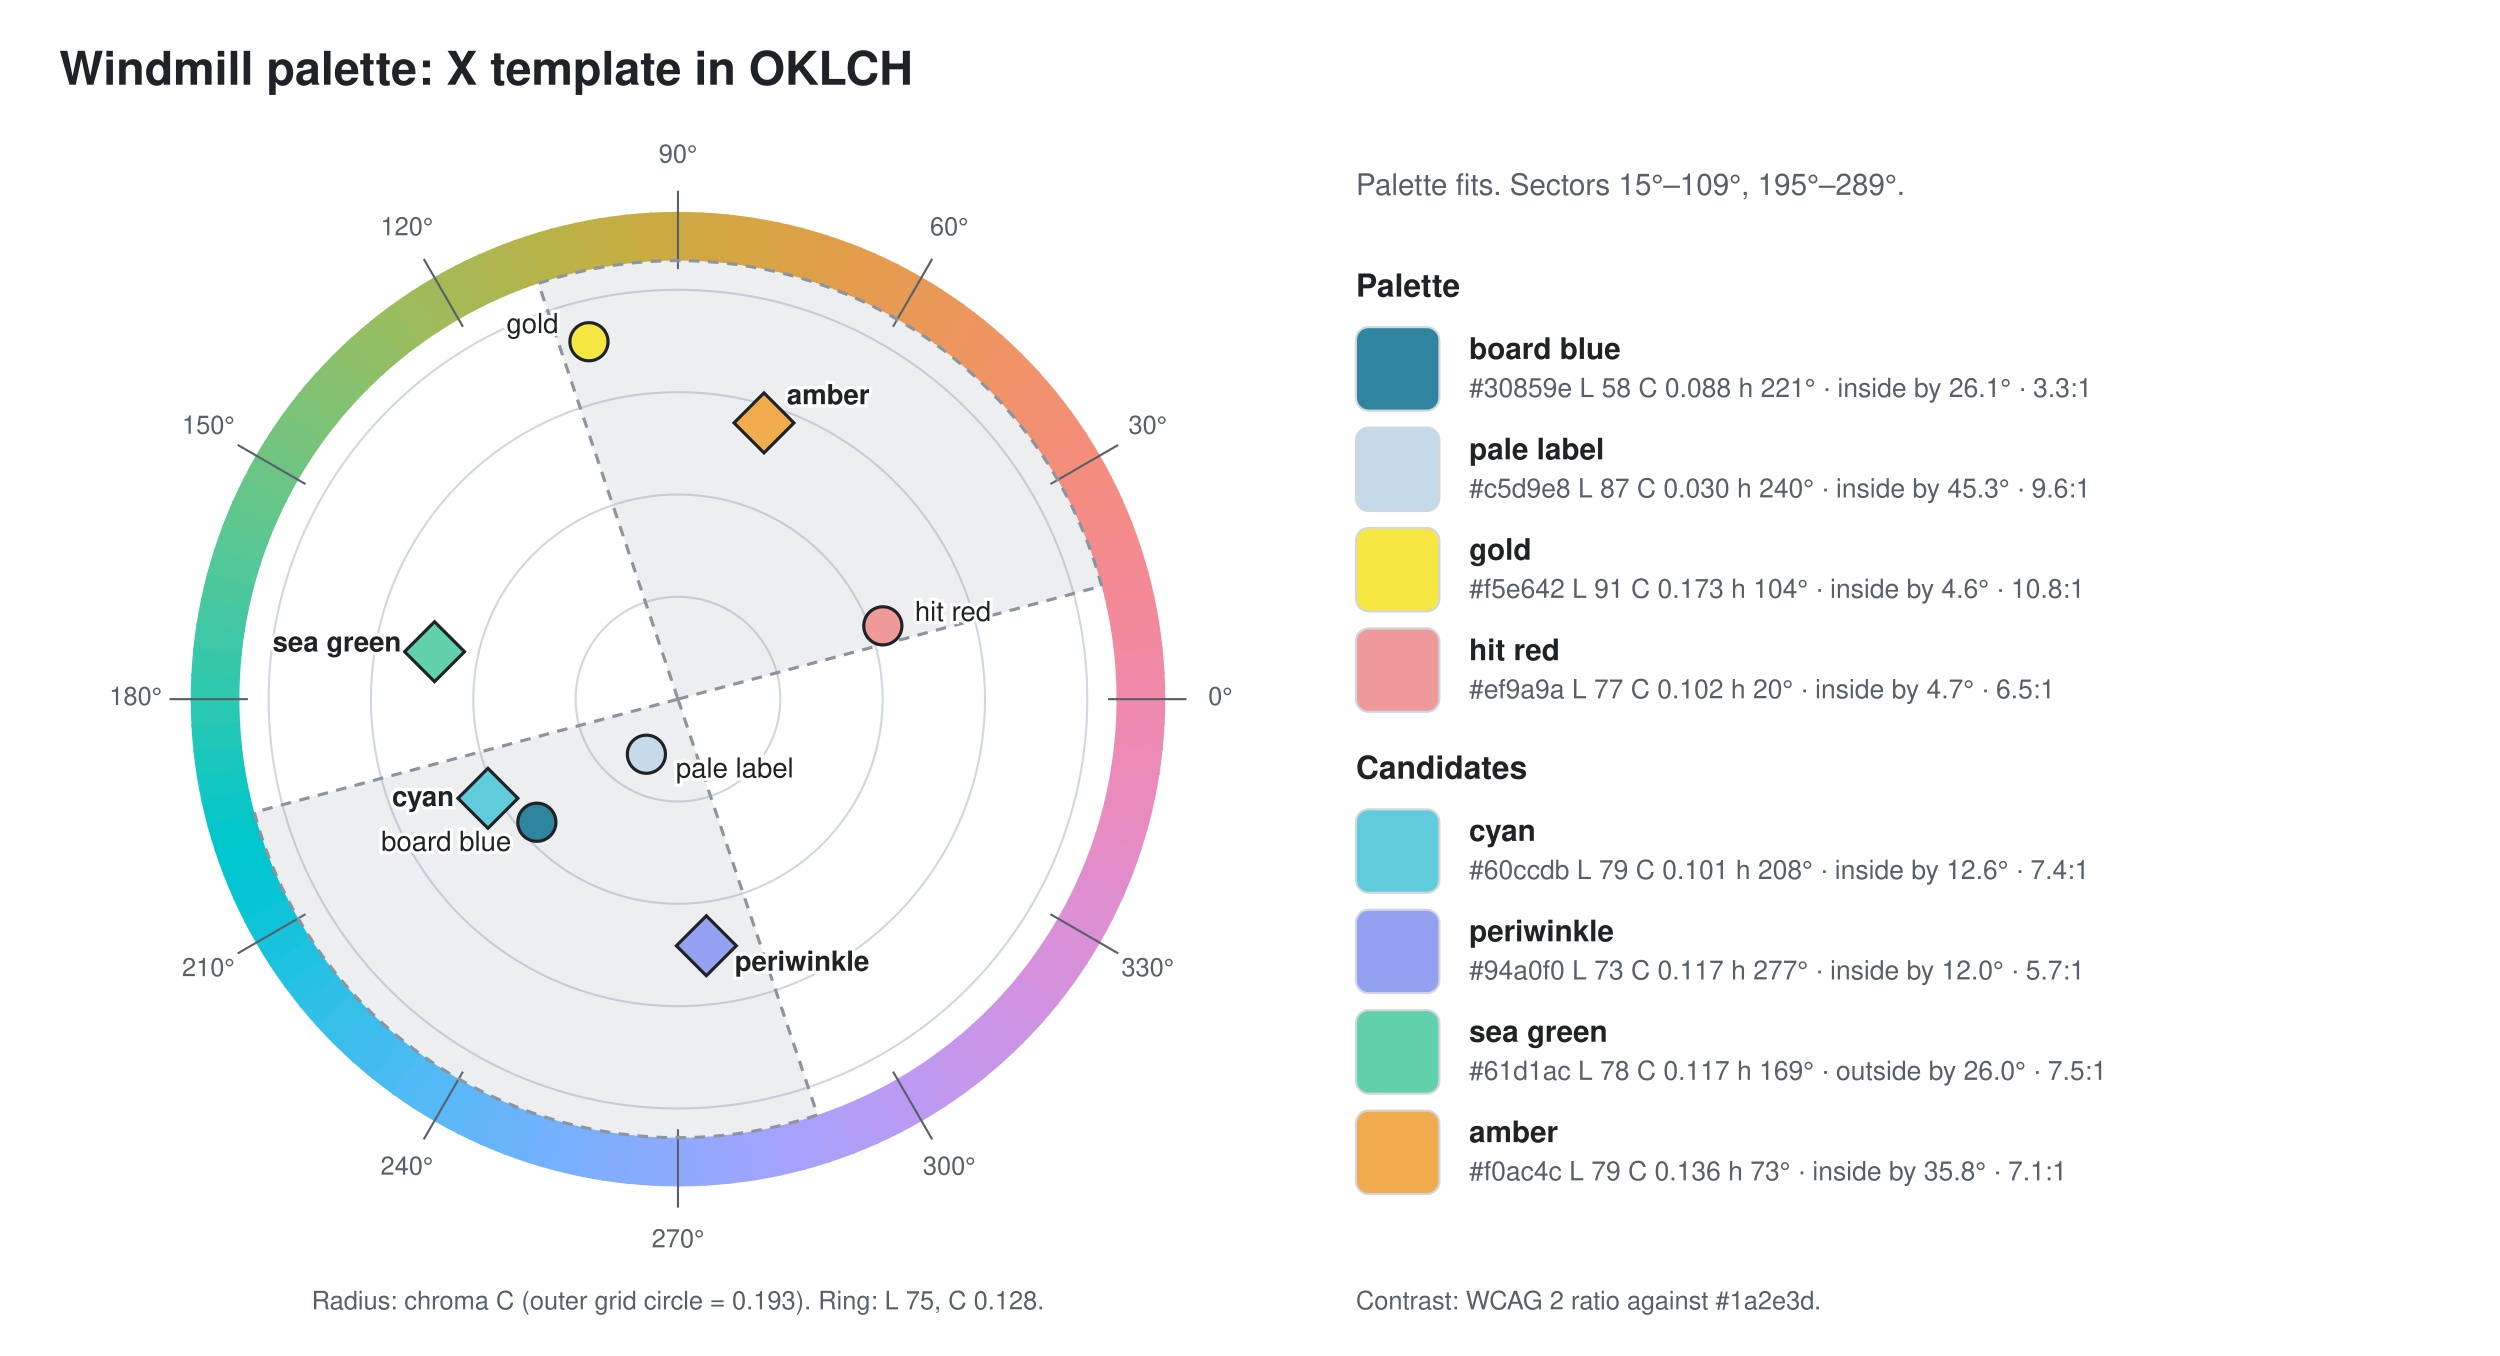
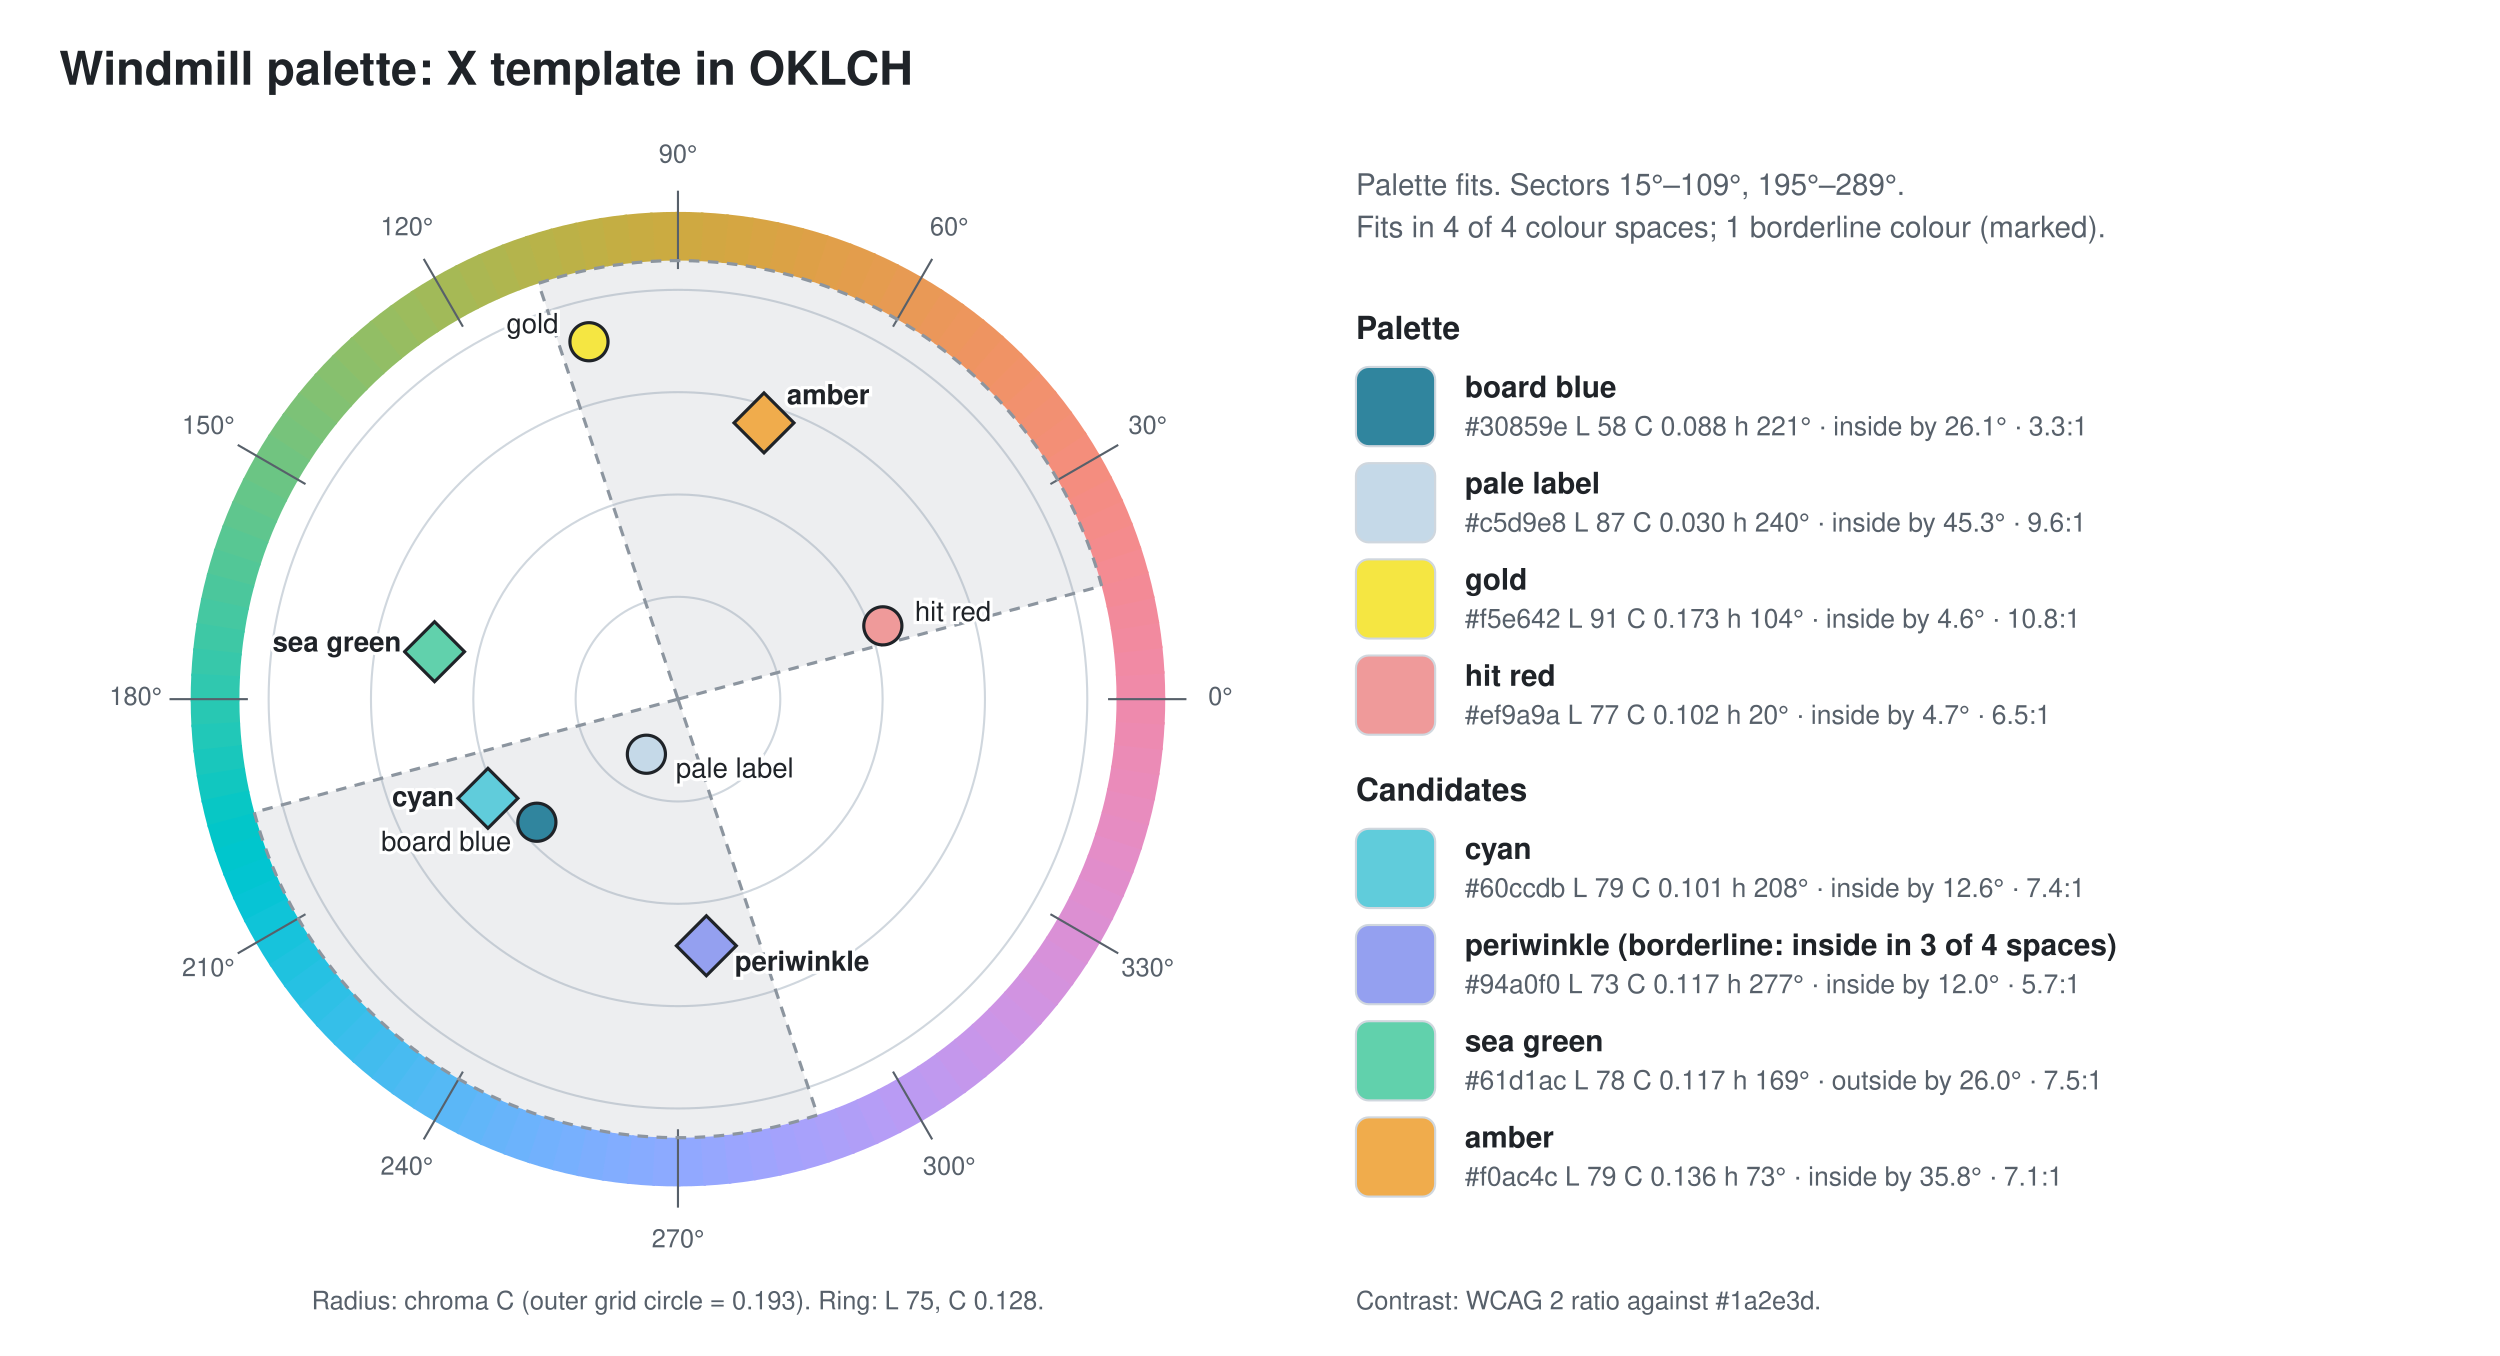
<svg xmlns="http://www.w3.org/2000/svg" width="1180" height="640" viewBox="0 0 1180 640" font-family="-apple-system, 'Segoe UI', Helvetica, Arial, sans-serif">
  <rect width="1180" height="640" fill="#ffffff" />
  <text x="28" y="40" fill="#1f2328" font-size="22" font-weight="600">Windmill palette: X template in OKLCH</text>
  <g transform="translate(320,330)">
    <path d="M 230.00 -0.00 A 230 230 0 0 0 229.62 -13.24 L 206.66 -11.92 A 207.0 207.0 0 0 1 207.00 -0.00 Z" fill="#f08aa8" />
    <path d="M 229.68 -12.04 A 230 230 0 0 0 228.61 -25.24 L 205.75 -22.72 A 207.0 207.0 0 0 1 206.72 -10.83 Z" fill="#f18aa4" />
    <path d="M 228.74 -24.04 A 230 230 0 0 0 226.98 -37.17 L 204.28 -33.45 A 207.0 207.0 0 0 1 205.87 -21.64 Z" fill="#f28a9f" />
    <path d="M 227.17 -35.98 A 230 230 0 0 0 224.72 -49.00 L 202.25 -44.10 A 207.0 207.0 0 0 1 204.45 -32.38 Z" fill="#f28a9b" />
    <path d="M 224.97 -47.82 A 230 230 0 0 0 221.85 -60.69 L 199.66 -54.62 A 207.0 207.0 0 0 1 202.48 -43.04 Z" fill="#f38a96" />
    <path d="M 222.16 -59.53 A 230 230 0 0 0 218.37 -72.22 L 196.53 -65.00 A 207.0 207.0 0 0 1 199.95 -53.58 Z" fill="#f48b92" />
    <path d="M 218.74 -71.07 A 230 230 0 0 0 214.29 -83.55 L 192.86 -75.19 A 207.0 207.0 0 0 1 196.87 -63.97 Z" fill="#f48b8d" />
    <path d="M 214.72 -82.42 A 230 230 0 0 0 209.62 -94.65 L 188.66 -85.18 A 207.0 207.0 0 0 1 193.25 -74.18 Z" fill="#f48c88" />
    <path d="M 210.12 -93.55 A 230 230 0 0 0 204.38 -105.49 L 183.94 -94.94 A 207.0 207.0 0 0 1 189.10 -84.19 Z" fill="#f48c84" />
    <path d="M 204.93 -104.42 A 230 230 0 0 0 198.58 -116.04 L 178.72 -104.44 A 207.0 207.0 0 0 1 184.44 -93.98 Z" fill="#f48d7f" />
    <path d="M 199.19 -115.00 A 230 230 0 0 0 192.24 -126.28 L 173.01 -113.65 A 207.0 207.0 0 0 1 179.27 -103.50 Z" fill="#f48e7b" />
    <path d="M 192.89 -125.27 A 230 230 0 0 0 185.36 -136.16 L 166.83 -122.55 A 207.0 207.0 0 0 1 173.60 -112.74 Z" fill="#f38f76" />
    <path d="M 186.07 -135.19 A 230 230 0 0 0 177.98 -145.68 L 160.18 -131.11 A 207.0 207.0 0 0 1 167.47 -121.67 Z" fill="#f29072" />
    <path d="M 178.74 -144.74 A 230 230 0 0 0 170.12 -154.79 L 153.10 -139.31 A 207.0 207.0 0 0 1 160.87 -130.27 Z" fill="#f2916e" />
    <path d="M 170.92 -153.90 A 230 230 0 0 0 161.78 -163.48 L 145.60 -147.14 A 207.0 207.0 0 0 1 153.83 -138.51 Z" fill="#f19269" />
    <path d="M 162.63 -162.63 A 230 230 0 0 0 153.00 -171.73 L 137.70 -154.55 A 207.0 207.0 0 0 1 146.37 -146.37 Z" fill="#f09365" />
    <path d="M 153.90 -170.92 A 230 230 0 0 0 143.81 -179.50 L 129.43 -161.55 A 207.0 207.0 0 0 1 138.51 -153.83 Z" fill="#ee9461" />
    <path d="M 144.74 -178.74 A 230 230 0 0 0 134.21 -186.78 L 120.79 -168.10 A 207.0 207.0 0 0 1 130.27 -160.87 Z" fill="#ed965d" />
    <path d="M 135.19 -186.07 A 230 230 0 0 0 124.26 -193.55 L 111.83 -174.19 A 207.0 207.0 0 0 1 121.67 -167.47 Z" fill="#eb975a" />
    <path d="M 125.27 -192.89 A 230 230 0 0 0 113.96 -199.79 L 102.56 -179.81 A 207.0 207.0 0 0 1 112.74 -173.60 Z" fill="#e99956" />
    <path d="M 115.00 -199.19 A 230 230 0 0 0 103.34 -205.48 L 93.01 -184.93 A 207.0 207.0 0 0 1 103.50 -179.27 Z" fill="#e79a53" />
    <path d="M 104.42 -204.93 A 230 230 0 0 0 92.45 -210.60 L 83.20 -189.54 A 207.0 207.0 0 0 1 93.98 -184.44 Z" fill="#e59c4f" />
    <path d="M 93.55 -210.12 A 230 230 0 0 0 81.30 -215.15 L 73.17 -193.64 A 207.0 207.0 0 0 1 84.19 -189.10 Z" fill="#e39d4c" />
    <path d="M 82.42 -214.72 A 230 230 0 0 0 69.93 -219.11 L 62.93 -197.20 A 207.0 207.0 0 0 1 74.18 -193.25 Z" fill="#e19f4a" />
    <path d="M 71.07 -218.74 A 230 230 0 0 0 58.36 -222.47 L 52.53 -200.22 A 207.0 207.0 0 0 1 63.97 -196.87 Z" fill="#dea047" />
    <path d="M 59.53 -222.16 A 230 230 0 0 0 46.64 -225.22 L 41.98 -202.70 A 207.0 207.0 0 0 1 53.58 -199.95 Z" fill="#dba245" />
    <path d="M 47.82 -224.97 A 230 230 0 0 0 34.79 -227.35 L 31.31 -204.62 A 207.0 207.0 0 0 1 43.04 -202.48 Z" fill="#d8a444" />
    <path d="M 35.98 -227.17 A 230 230 0 0 0 22.84 -228.86 L 20.56 -205.98 A 207.0 207.0 0 0 1 32.38 -204.45 Z" fill="#d5a642" />
    <path d="M 24.04 -228.74 A 230 230 0 0 0 10.83 -229.74 L 9.75 -206.77 A 207.0 207.0 0 0 1 21.64 -205.87 Z" fill="#d2a742" />
    <path d="M 12.04 -229.68 A 230 230 0 0 0 -1.20 -230.00 L -1.08 -207.00 A 207.0 207.0 0 0 1 10.83 -206.72 Z" fill="#cfa941" />
    <path d="M 0.00 -230.00 A 230 230 0 0 0 -13.24 -229.62 L -11.92 -206.66 A 207.0 207.0 0 0 1 0.00 -207.00 Z" fill="#cbab41" />
    <path d="M -12.04 -229.68 A 230 230 0 0 0 -25.24 -228.61 L -22.72 -205.75 A 207.0 207.0 0 0 1 -10.83 -206.72 Z" fill="#c8ac42" />
    <path d="M -24.04 -228.74 A 230 230 0 0 0 -37.17 -226.98 L -33.45 -204.28 A 207.0 207.0 0 0 1 -21.64 -205.87 Z" fill="#c4ae43" />
    <path d="M -35.98 -227.17 A 230 230 0 0 0 -49.00 -224.72 L -44.10 -202.25 A 207.0 207.0 0 0 1 -32.38 -204.45 Z" fill="#c0b045" />
    <path d="M -47.82 -224.97 A 230 230 0 0 0 -60.69 -221.85 L -54.62 -199.66 A 207.0 207.0 0 0 1 -43.04 -202.48 Z" fill="#bcb147" />
    <path d="M -59.53 -222.16 A 230 230 0 0 0 -72.22 -218.37 L -65.00 -196.53 A 207.0 207.0 0 0 1 -53.58 -199.95 Z" fill="#b8b349" />
    <path d="M -71.07 -218.74 A 230 230 0 0 0 -83.55 -214.29 L -75.19 -192.86 A 207.0 207.0 0 0 1 -63.97 -196.87 Z" fill="#b4b44c" />
    <path d="M -82.42 -214.72 A 230 230 0 0 0 -94.65 -209.62 L -85.18 -188.66 A 207.0 207.0 0 0 1 -74.18 -193.25 Z" fill="#afb64f" />
    <path d="M -93.55 -210.12 A 230 230 0 0 0 -105.49 -204.38 L -94.94 -183.94 A 207.0 207.0 0 0 1 -84.19 -189.10 Z" fill="#abb752" />
    <path d="M -104.42 -204.93 A 230 230 0 0 0 -116.04 -198.58 L -104.44 -178.72 A 207.0 207.0 0 0 1 -93.98 -184.44 Z" fill="#a6b955" />
    <path d="M -115.00 -199.19 A 230 230 0 0 0 -126.28 -192.24 L -113.65 -173.01 A 207.0 207.0 0 0 1 -103.50 -179.27 Z" fill="#a1ba59" />
    <path d="M -125.27 -192.89 A 230 230 0 0 0 -136.16 -185.36 L -122.55 -166.83 A 207.0 207.0 0 0 1 -112.74 -173.60 Z" fill="#9cbc5d" />
    <path d="M -135.19 -186.07 A 230 230 0 0 0 -145.68 -177.98 L -131.11 -160.18 A 207.0 207.0 0 0 1 -121.67 -167.47 Z" fill="#97bd61" />
    <path d="M -144.74 -178.74 A 230 230 0 0 0 -154.79 -170.12 L -139.31 -153.10 A 207.0 207.0 0 0 1 -130.27 -160.87 Z" fill="#92be65" />
    <path d="M -153.90 -170.92 A 230 230 0 0 0 -163.48 -161.78 L -147.14 -145.60 A 207.0 207.0 0 0 1 -138.51 -153.83 Z" fill="#8dbf69" />
    <path d="M -162.63 -162.63 A 230 230 0 0 0 -171.73 -153.00 L -154.55 -137.70 A 207.0 207.0 0 0 1 -146.37 -146.37 Z" fill="#87c06e" />
    <path d="M -170.92 -153.90 A 230 230 0 0 0 -179.50 -143.81 L -161.55 -129.43 A 207.0 207.0 0 0 1 -153.83 -138.51 Z" fill="#82c172" />
    <path d="M -178.74 -144.74 A 230 230 0 0 0 -186.78 -134.21 L -168.10 -120.79 A 207.0 207.0 0 0 1 -160.87 -130.27 Z" fill="#7cc277" />
    <path d="M -186.07 -135.19 A 230 230 0 0 0 -193.55 -124.26 L -174.19 -111.83 A 207.0 207.0 0 0 1 -167.47 -121.67 Z" fill="#77c37b" />
    <path d="M -192.89 -125.27 A 230 230 0 0 0 -199.79 -113.96 L -179.81 -102.56 A 207.0 207.0 0 0 1 -173.60 -112.74 Z" fill="#71c480" />
    <path d="M -199.19 -115.00 A 230 230 0 0 0 -205.48 -103.34 L -184.93 -93.01 A 207.0 207.0 0 0 1 -179.27 -103.50 Z" fill="#6bc584" />
    <path d="M -204.93 -104.42 A 230 230 0 0 0 -210.60 -92.45 L -189.54 -83.20 A 207.0 207.0 0 0 1 -184.44 -93.98 Z" fill="#65c689" />
    <path d="M -210.12 -93.55 A 230 230 0 0 0 -215.15 -81.30 L -193.64 -73.17 A 207.0 207.0 0 0 1 -189.10 -84.19 Z" fill="#5fc68e" />
    <path d="M -214.72 -82.42 A 230 230 0 0 0 -219.11 -69.93 L -197.20 -62.93 A 207.0 207.0 0 0 1 -193.25 -74.18 Z" fill="#58c793" />
    <path d="M -218.74 -71.07 A 230 230 0 0 0 -222.47 -58.36 L -200.22 -52.53 A 207.0 207.0 0 0 1 -196.87 -63.97 Z" fill="#52c797" />
    <path d="M -222.16 -59.53 A 230 230 0 0 0 -225.22 -46.64 L -202.70 -41.98 A 207.0 207.0 0 0 1 -199.95 -53.58 Z" fill="#4bc79c" />
    <path d="M -224.97 -47.82 A 230 230 0 0 0 -227.35 -34.79 L -204.62 -31.31 A 207.0 207.0 0 0 1 -202.48 -43.04 Z" fill="#45c8a1" />
    <path d="M -227.17 -35.98 A 230 230 0 0 0 -228.86 -22.84 L -205.98 -20.56 A 207.0 207.0 0 0 1 -204.45 -32.38 Z" fill="#3ec8a5" />
    <path d="M -228.74 -24.04 A 230 230 0 0 0 -229.74 -10.83 L -206.77 -9.75 A 207.0 207.0 0 0 1 -205.87 -21.64 Z" fill="#37c8aa" />
    <path d="M -229.68 -12.04 A 230 230 0 0 0 -230.00 1.20 L -207.00 1.08 A 207.0 207.0 0 0 1 -206.72 -10.83 Z" fill="#30c8af" />
    <path d="M -230.00 -0.00 A 230 230 0 0 0 -229.62 13.24 L -206.66 11.92 A 207.0 207.0 0 0 1 -207.00 -0.00 Z" fill="#28c8b3" />
    <path d="M -229.68 12.04 A 230 230 0 0 0 -228.61 25.24 L -205.75 22.72 A 207.0 207.0 0 0 1 -206.72 10.83 Z" fill="#21c8b8" />
    <path d="M -228.74 24.04 A 230 230 0 0 0 -226.98 37.17 L -204.28 33.45 A 207.0 207.0 0 0 1 -205.87 21.64 Z" fill="#19c7bc" />
    <path d="M -227.17 35.98 A 230 230 0 0 0 -224.72 49.00 L -202.25 44.10 A 207.0 207.0 0 0 1 -204.45 32.38 Z" fill="#11c7c0" />
    <path d="M -224.97 47.82 A 230 230 0 0 0 -221.85 60.69 L -199.66 54.62 A 207.0 207.0 0 0 1 -202.48 43.04 Z" fill="#08c7c5" />
    <path d="M -222.16 59.53 A 230 230 0 0 0 -218.37 72.22 L -196.53 65.00 A 207.0 207.0 0 0 1 -199.95 53.58 Z" fill="#02c6c9" />
    <path d="M -218.74 71.07 A 230 230 0 0 0 -214.29 83.55 L -192.86 75.19 A 207.0 207.0 0 0 1 -196.87 63.97 Z" fill="#00c6cd" />
    <path d="M -214.72 82.42 A 230 230 0 0 0 -209.62 94.65 L -188.66 85.18 A 207.0 207.0 0 0 1 -193.25 74.18 Z" fill="#02c5d1" />
    <path d="M -210.12 93.55 A 230 230 0 0 0 -204.38 105.49 L -183.94 94.94 A 207.0 207.0 0 0 1 -189.10 84.19 Z" fill="#07c4d5" />
    <path d="M -204.93 104.42 A 230 230 0 0 0 -198.58 116.04 L -178.72 104.44 A 207.0 207.0 0 0 1 -184.44 93.98 Z" fill="#0fc4d8" />
    <path d="M -199.19 115.00 A 230 230 0 0 0 -192.24 126.28 L -173.01 113.65 A 207.0 207.0 0 0 1 -179.27 103.50 Z" fill="#17c3dc" />
    <path d="M -192.89 125.27 A 230 230 0 0 0 -185.36 136.16 L -166.83 122.55 A 207.0 207.0 0 0 1 -173.60 112.74 Z" fill="#1fc2df" />
    <path d="M -186.07 135.19 A 230 230 0 0 0 -177.98 145.68 L -160.18 131.11 A 207.0 207.0 0 0 1 -167.47 121.67 Z" fill="#26c1e3" />
    <path d="M -178.74 144.74 A 230 230 0 0 0 -170.12 154.79 L -153.10 139.31 A 207.0 207.0 0 0 1 -160.87 130.27 Z" fill="#2ec0e6" />
    <path d="M -170.92 153.90 A 230 230 0 0 0 -161.78 163.48 L -145.60 147.14 A 207.0 207.0 0 0 1 -153.83 138.51 Z" fill="#35bfe9" />
    <path d="M -162.63 162.63 A 230 230 0 0 0 -153.00 171.73 L -137.70 154.55 A 207.0 207.0 0 0 1 -146.37 146.37 Z" fill="#3bbeec" />
    <path d="M -153.90 170.92 A 230 230 0 0 0 -143.81 179.50 L -129.43 161.55 A 207.0 207.0 0 0 1 -138.51 153.83 Z" fill="#42bcee" />
    <path d="M -144.74 178.74 A 230 230 0 0 0 -134.21 186.78 L -120.79 168.10 A 207.0 207.0 0 0 1 -130.27 160.87 Z" fill="#48bbf1" />
    <path d="M -135.19 186.07 A 230 230 0 0 0 -124.26 193.55 L -111.83 174.19 A 207.0 207.0 0 0 1 -121.67 167.47 Z" fill="#4fbaf3" />
    <path d="M -125.27 192.89 A 230 230 0 0 0 -113.96 199.79 L -102.56 179.81 A 207.0 207.0 0 0 1 -112.74 173.60 Z" fill="#55b9f5" />
    <path d="M -115.00 199.19 A 230 230 0 0 0 -103.34 205.48 L -93.01 184.93 A 207.0 207.0 0 0 1 -103.50 179.27 Z" fill="#5bb7f7" />
    <path d="M -104.42 204.93 A 230 230 0 0 0 -92.45 210.60 L -83.20 189.54 A 207.0 207.0 0 0 1 -93.98 184.44 Z" fill="#61b6f9" />
    <path d="M -93.55 210.12 A 230 230 0 0 0 -81.30 215.15 L -73.17 193.64 A 207.0 207.0 0 0 1 -84.19 189.10 Z" fill="#67b4fa" />
    <path d="M -82.42 214.72 A 230 230 0 0 0 -69.93 219.11 L -62.93 197.20 A 207.0 207.0 0 0 1 -74.18 193.25 Z" fill="#6cb3fc" />
    <path d="M -71.07 218.74 A 230 230 0 0 0 -58.36 222.47 L -52.53 200.22 A 207.0 207.0 0 0 1 -63.97 196.87 Z" fill="#72b1fd" />
    <path d="M -59.53 222.16 A 230 230 0 0 0 -46.64 225.22 L -41.98 202.70 A 207.0 207.0 0 0 1 -53.58 199.95 Z" fill="#77b0fe" />
    <path d="M -47.82 224.97 A 230 230 0 0 0 -34.79 227.35 L -31.31 204.62 A 207.0 207.0 0 0 1 -43.04 202.48 Z" fill="#7daefe" />
    <path d="M -35.98 227.17 A 230 230 0 0 0 -22.84 228.86 L -20.56 205.98 A 207.0 207.0 0 0 1 -32.38 204.45 Z" fill="#82adff" />
    <path d="M -24.04 228.74 A 230 230 0 0 0 -10.83 229.74 L -9.75 206.77 A 207.0 207.0 0 0 1 -21.64 205.87 Z" fill="#87abff" />
    <path d="M -12.04 229.68 A 230 230 0 0 0 1.20 230.00 L 1.08 207.00 A 207.0 207.0 0 0 1 -10.83 206.72 Z" fill="#8caaff" />
    <path d="M -0.00 230.00 A 230 230 0 0 0 13.24 229.62 L 11.92 206.66 A 207.0 207.0 0 0 1 -0.00 207.00 Z" fill="#91a8ff" />
    <path d="M 12.04 229.68 A 230 230 0 0 0 25.24 228.61 L 22.72 205.75 A 207.0 207.0 0 0 1 10.83 206.72 Z" fill="#96a7fe" />
    <path d="M 24.04 228.74 A 230 230 0 0 0 37.17 226.98 L 33.45 204.28 A 207.0 207.0 0 0 1 21.64 205.87 Z" fill="#9ba5fe" />
    <path d="M 35.98 227.17 A 230 230 0 0 0 49.00 224.72 L 44.10 202.25 A 207.0 207.0 0 0 1 32.38 204.45 Z" fill="#9fa4fd" />
    <path d="M 47.82 224.97 A 230 230 0 0 0 60.69 221.85 L 54.62 199.66 A 207.0 207.0 0 0 1 43.04 202.48 Z" fill="#a4a2fc" />
    <path d="M 59.53 222.16 A 230 230 0 0 0 72.22 218.37 L 65.00 196.53 A 207.0 207.0 0 0 1 53.58 199.95 Z" fill="#a8a1fb" />
    <path d="M 71.07 218.74 A 230 230 0 0 0 83.55 214.29 L 75.19 192.86 A 207.0 207.0 0 0 1 63.97 196.87 Z" fill="#aca0f9" />
    <path d="M 82.42 214.72 A 230 230 0 0 0 94.65 209.62 L 85.18 188.66 A 207.0 207.0 0 0 1 74.18 193.25 Z" fill="#b09ef7" />
    <path d="M 93.55 210.12 A 230 230 0 0 0 105.49 204.38 L 94.94 183.94 A 207.0 207.0 0 0 1 84.19 189.10 Z" fill="#b59df6" />
    <path d="M 104.42 204.93 A 230 230 0 0 0 116.04 198.58 L 104.44 178.72 A 207.0 207.0 0 0 1 93.98 184.44 Z" fill="#b99bf4" />
    <path d="M 115.00 199.19 A 230 230 0 0 0 126.28 192.24 L 113.65 173.01 A 207.0 207.0 0 0 1 103.50 179.27 Z" fill="#bc9af1" />
    <path d="M 125.27 192.89 A 230 230 0 0 0 136.16 185.36 L 122.55 166.83 A 207.0 207.0 0 0 1 112.74 173.60 Z" fill="#c099ef" />
    <path d="M 135.19 186.07 A 230 230 0 0 0 145.68 177.98 L 131.11 160.18 A 207.0 207.0 0 0 1 121.67 167.47 Z" fill="#c497ec" />
    <path d="M 144.74 178.74 A 230 230 0 0 0 154.79 170.12 L 139.31 153.10 A 207.0 207.0 0 0 1 130.27 160.87 Z" fill="#c796ea" />
    <path d="M 153.90 170.92 A 230 230 0 0 0 163.48 161.78 L 147.14 145.60 A 207.0 207.0 0 0 1 138.51 153.83 Z" fill="#cb95e7" />
    <path d="M 162.63 162.63 A 230 230 0 0 0 171.73 153.00 L 154.55 137.70 A 207.0 207.0 0 0 1 146.37 146.37 Z" fill="#ce94e4" />
    <path d="M 170.92 153.90 A 230 230 0 0 0 179.50 143.81 L 161.55 129.43 A 207.0 207.0 0 0 1 153.83 138.51 Z" fill="#d193e1" />
    <path d="M 178.74 144.74 A 230 230 0 0 0 186.78 134.21 L 168.10 120.79 A 207.0 207.0 0 0 1 160.87 130.27 Z" fill="#d492dd" />
    <path d="M 186.07 135.19 A 230 230 0 0 0 193.55 124.26 L 174.19 111.83 A 207.0 207.0 0 0 1 167.47 121.67 Z" fill="#d791da" />
    <path d="M 192.89 125.27 A 230 230 0 0 0 199.79 113.96 L 179.81 102.56 A 207.0 207.0 0 0 1 173.60 112.74 Z" fill="#da90d6" />
    <path d="M 199.19 115.00 A 230 230 0 0 0 205.48 103.34 L 184.93 93.01 A 207.0 207.0 0 0 1 179.27 103.50 Z" fill="#dc8fd2" />
    <path d="M 204.93 104.42 A 230 230 0 0 0 210.60 92.45 L 189.54 83.20 A 207.0 207.0 0 0 1 184.44 93.98 Z" fill="#df8ecf" />
    <path d="M 210.12 93.55 A 230 230 0 0 0 215.15 81.30 L 193.64 73.17 A 207.0 207.0 0 0 1 189.10 84.19 Z" fill="#e18dcb" />
    <path d="M 214.72 82.42 A 230 230 0 0 0 219.11 69.93 L 197.20 62.93 A 207.0 207.0 0 0 1 193.25 74.18 Z" fill="#e48dc7" />
    <path d="M 218.74 71.07 A 230 230 0 0 0 222.47 58.36 L 200.22 52.53 A 207.0 207.0 0 0 1 196.87 63.97 Z" fill="#e68cc2" />
    <path d="M 222.16 59.53 A 230 230 0 0 0 225.22 46.64 L 202.70 41.98 A 207.0 207.0 0 0 1 199.95 53.58 Z" fill="#e88cbe" />
    <path d="M 224.97 47.82 A 230 230 0 0 0 227.35 34.79 L 204.62 31.31 A 207.0 207.0 0 0 1 202.48 43.04 Z" fill="#ea8bba" />
    <path d="M 227.17 35.98 A 230 230 0 0 0 228.86 22.84 L 205.98 20.56 A 207.0 207.0 0 0 1 204.45 32.38 Z" fill="#eb8bb6" />
    <path d="M 228.74 24.04 A 230 230 0 0 0 229.74 10.83 L 206.77 9.75 A 207.0 207.0 0 0 1 205.87 21.64 Z" fill="#ed8ab1" />
    <path d="M 229.68 12.04 A 230 230 0 0 0 230.00 -1.20 L 207.00 -1.08 A 207.0 207.0 0 0 1 206.72 10.83 Z" fill="#ee8aad" />
    <circle r="48.3" fill="none" stroke="#d0d7de" stroke-width="1" />
    <circle r="96.6" fill="none" stroke="#d0d7de" stroke-width="1" />
    <circle r="144.9" fill="none" stroke="#d0d7de" stroke-width="1" />
    <circle r="193.2" fill="none" stroke="#d0d7de" stroke-width="1" />
    <line x1="203.0" y1="-0.0" x2="240.0" y2="-0.0" stroke="#57606a" stroke-width="1" />
    <text x="256.0" y="-0.0" fill="#57606a" font-size="12" text-anchor="middle" dominant-baseline="central">0°</text>
    <line x1="175.8" y1="-101.5" x2="207.8" y2="-120.0" stroke="#57606a" stroke-width="1" />
    <text x="221.7" y="-128.0" fill="#57606a" font-size="12" text-anchor="middle" dominant-baseline="central">30°</text>
    <line x1="101.5" y1="-175.8" x2="120.0" y2="-207.8" stroke="#57606a" stroke-width="1" />
    <text x="128.0" y="-221.7" fill="#57606a" font-size="12" text-anchor="middle" dominant-baseline="central">60°</text>
    <line x1="0.0" y1="-203.0" x2="0.0" y2="-240.0" stroke="#57606a" stroke-width="1" />
    <text x="0.0" y="-256.0" fill="#57606a" font-size="12" text-anchor="middle" dominant-baseline="central">90°</text>
    <line x1="-101.5" y1="-175.8" x2="-120.0" y2="-207.8" stroke="#57606a" stroke-width="1" />
    <text x="-128.0" y="-221.7" fill="#57606a" font-size="12" text-anchor="middle" dominant-baseline="central">120°</text>
    <line x1="-175.8" y1="-101.5" x2="-207.8" y2="-120.0" stroke="#57606a" stroke-width="1" />
    <text x="-221.7" y="-128.0" fill="#57606a" font-size="12" text-anchor="middle" dominant-baseline="central">150°</text>
    <line x1="-203.0" y1="-0.0" x2="-240.0" y2="-0.0" stroke="#57606a" stroke-width="1" />
    <text x="-256.0" y="-0.0" fill="#57606a" font-size="12" text-anchor="middle" dominant-baseline="central">180°</text>
    <line x1="-175.8" y1="101.5" x2="-207.8" y2="120.0" stroke="#57606a" stroke-width="1" />
    <text x="-221.7" y="128.0" fill="#57606a" font-size="12" text-anchor="middle" dominant-baseline="central">210°</text>
    <line x1="-101.5" y1="175.8" x2="-120.0" y2="207.8" stroke="#57606a" stroke-width="1" />
    <text x="-128.0" y="221.7" fill="#57606a" font-size="12" text-anchor="middle" dominant-baseline="central">240°</text>
    <line x1="-0.0" y1="203.0" x2="-0.0" y2="240.0" stroke="#57606a" stroke-width="1" />
    <text x="-0.0" y="256.0" fill="#57606a" font-size="12" text-anchor="middle" dominant-baseline="central">270°</text>
    <line x1="101.5" y1="175.8" x2="120.0" y2="207.8" stroke="#57606a" stroke-width="1" />
    <text x="128.0" y="221.7" fill="#57606a" font-size="12" text-anchor="middle" dominant-baseline="central">300°</text>
    <line x1="175.8" y1="101.5" x2="207.8" y2="120.0" stroke="#57606a" stroke-width="1" />
    <text x="221.7" y="128.0" fill="#57606a" font-size="12" text-anchor="middle" dominant-baseline="central">330°</text>
    <path d="M 0 0 L 199.99 -53.40 A 207.0 207.0 0 0 0 -65.85 -196.25 Z" fill="#8c959f" fill-opacity="0.16" stroke="#8c959f" stroke-width="1.5" stroke-dasharray="5 4" />
    <path d="M 0 0 L -199.99 53.40 A 207.0 207.0 0 0 0 65.85 196.25 Z" fill="#8c959f" fill-opacity="0.16" stroke="#8c959f" stroke-width="1.5" stroke-dasharray="5 4" />
    <circle cx="-66.6" cy="58.1" r="9" fill="#30859e" stroke="#1f2328" stroke-width="1.5" />
    <circle cx="-14.9" cy="26.0" r="9" fill="#c5d9e8" stroke="#1f2328" stroke-width="1.5" />
    <circle cx="-42.0" cy="-168.7" r="9" fill="#f5e642" stroke="#1f2328" stroke-width="1.5" />
    <circle cx="96.7" cy="-34.6" r="9" fill="#ef9a9a" stroke="#1f2328" stroke-width="1.5" />
    <rect x="-99.7" y="36.8" width="20" height="20" transform="rotate(45 -89.7 46.8)" fill="#60ccdb" stroke="#1f2328" stroke-width="1.5" />
    <rect x="3.4" y="106.4" width="20" height="20" transform="rotate(45 13.4 116.4)" fill="#94a0f0" stroke="#1f2328" stroke-width="1.5" />
    <rect x="-124.9" y="-32.4" width="20" height="20" transform="rotate(45 -114.9 -22.4)" fill="#61d1ac" stroke="#1f2328" stroke-width="1.5" />
    <rect x="30.6" y="-140.4" width="20" height="20" transform="rotate(45 40.6 -130.4)" fill="#f0ac4c" stroke="#1f2328" stroke-width="1.5" />
    <text x="-78.7" y="68.6" fill="#1f2328" font-size="13" font-weight="400" text-anchor="end" dominant-baseline="central" paint-order="stroke" stroke="#ffffff" stroke-width="3">board blue</text>
    <text x="-1.0" y="34.0" fill="#1f2328" font-size="13" font-weight="400" text-anchor="start" dominant-baseline="central" paint-order="stroke" stroke="#ffffff" stroke-width="3">pale label</text>
    <text x="-56.4" y="-175.8" fill="#1f2328" font-size="13" font-weight="400" text-anchor="end" dominant-baseline="central" paint-order="stroke" stroke="#ffffff" stroke-width="3">gold</text>
    <text x="111.8" y="-39.9" fill="#1f2328" font-size="13" font-weight="400" text-anchor="start" dominant-baseline="central" paint-order="stroke" stroke="#ffffff" stroke-width="3">hit red</text>
    <text x="-105.7" y="47.5" fill="#1f2328" font-size="13" font-weight="600" text-anchor="end" dominant-baseline="central" paint-order="stroke" stroke="#ffffff" stroke-width="3">cyan</text>
    <text x="26.8" y="125.2" fill="#1f2328" font-size="13" font-weight="600" text-anchor="start" dominant-baseline="central" paint-order="stroke" stroke="#ffffff" stroke-width="3">periwinkle</text>
    <text x="-130.6" y="-25.5" fill="#1f2328" font-size="13" font-weight="600" text-anchor="end" dominant-baseline="central" paint-order="stroke" stroke="#ffffff" stroke-width="3">sea green</text>
    <text x="51.4" y="-142.2" fill="#1f2328" font-size="13" font-weight="600" text-anchor="start" dominant-baseline="central" paint-order="stroke" stroke="#ffffff" stroke-width="3">amber</text>
  </g>
  <text x="320" y="618" fill="#57606a" font-size="12" text-anchor="middle">Radius: chroma C (outer grid circle = 0.193). Ring: L 75, C 0.128.</text>
  <text x="640" y="92" fill="#57606a" font-size="14">Palette fits. Sectors 15°–109°, 195°–289°.</text>
-   <text x="640" y="140" fill="#1f2328" font-size="15" font-weight="600">Palette</text>
-   <rect x="640" y="154.4" width="39.4" height="39.4" rx="6" fill="#30859e" stroke="#d0d7de" />
-   <text x="693.4" y="169.4" fill="#1f2328" font-size="14" font-weight="600">board blue</text>
-   <text x="693.4" y="187.4" fill="#57606a" font-size="12.5">#30859e  L 58  C 0.088  h 221°  ·  inside by 26.1°  ·  3.3:1</text>
-   <rect x="640" y="201.8" width="39.4" height="39.4" rx="6" fill="#c5d9e8" stroke="#d0d7de" />
-   <text x="693.4" y="216.8" fill="#1f2328" font-size="14" font-weight="600">pale label</text>
-   <text x="693.4" y="234.8" fill="#57606a" font-size="12.5">#c5d9e8  L 87  C 0.030  h 240°  ·  inside by 45.3°  ·  9.6:1</text>
-   <rect x="640" y="249.2" width="39.4" height="39.4" rx="6" fill="#f5e642" stroke="#d0d7de" />
-   <text x="693.4" y="264.2" fill="#1f2328" font-size="14" font-weight="600">gold</text>
-   <text x="693.4" y="282.2" fill="#57606a" font-size="12.5">#f5e642  L 91  C 0.173  h 104°  ·  inside by 4.6°  ·  10.8:1</text>
-   <rect x="640" y="296.6" width="39.4" height="39.4" rx="6" fill="#ef9a9a" stroke="#d0d7de" />
-   <text x="693.4" y="311.6" fill="#1f2328" font-size="14" font-weight="600">hit red</text>
-   <text x="693.4" y="329.6" fill="#57606a" font-size="12.5">#ef9a9a  L 77  C 0.102  h 20°  ·  inside by 4.7°  ·  6.5:1</text>
-   <text x="640" y="367.52" fill="#1f2328" font-size="15" font-weight="600">Candidates</text>
-   <rect x="640" y="382.0" width="39.4" height="39.4" rx="6" fill="#60ccdb" stroke="#d0d7de" />
-   <text x="693.4" y="396.9" fill="#1f2328" font-size="14" font-weight="600">cyan</text>
-   <text x="693.4" y="414.9" fill="#57606a" font-size="12.5">#60ccdb  L 79  C 0.101  h 208°  ·  inside by 12.6°  ·  7.4:1</text>
-   <rect x="640" y="429.4" width="39.4" height="39.4" rx="6" fill="#94a0f0" stroke="#d0d7de" />
-   <text x="693.4" y="444.3" fill="#1f2328" font-size="14" font-weight="600">periwinkle</text>
-   <text x="693.4" y="462.3" fill="#57606a" font-size="12.5">#94a0f0  L 73  C 0.117  h 277°  ·  inside by 12.0°  ·  5.7:1</text>
-   <rect x="640" y="476.8" width="39.4" height="39.4" rx="6" fill="#61d1ac" stroke="#d0d7de" />
-   <text x="693.4" y="491.7" fill="#1f2328" font-size="14" font-weight="600">sea green</text>
-   <text x="693.4" y="509.7" fill="#57606a" font-size="12.5">#61d1ac  L 78  C 0.117  h 169°  ·  outside by 26.0°  ·  7.5:1</text>
-   <rect x="640" y="524.2" width="39.4" height="39.4" rx="6" fill="#f0ac4c" stroke="#d0d7de" />
-   <text x="693.4" y="539.1" fill="#1f2328" font-size="14" font-weight="600">amber</text>
-   <text x="693.4" y="557.1" fill="#57606a" font-size="12.5">#f0ac4c  L 79  C 0.136  h 73°  ·  inside by 35.8°  ·  7.1:1</text>
+   <text x="640" y="112" fill="#57606a" font-size="14">Fits in 4 of 4 colour spaces; 1 borderline colour (marked).</text>
+   <text x="640" y="160" fill="#1f2328" font-size="15" font-weight="600">Palette</text>
+   <rect x="640" y="173.2" width="37.4" height="37.4" rx="6" fill="#30859e" stroke="#d0d7de" />
+   <text x="691.4" y="187.5" fill="#1f2328" font-size="14" font-weight="600">board blue</text>
+   <text x="691.4" y="205.5" fill="#57606a" font-size="12.5">#30859e  L 58  C 0.088  h 221°  ·  inside by 26.1°  ·  3.3:1</text>
+   <rect x="640" y="218.6" width="37.4" height="37.4" rx="6" fill="#c5d9e8" stroke="#d0d7de" />
+   <text x="691.4" y="232.9" fill="#1f2328" font-size="14" font-weight="600">pale label</text>
+   <text x="691.4" y="250.9" fill="#57606a" font-size="12.5">#c5d9e8  L 87  C 0.030  h 240°  ·  inside by 45.3°  ·  9.6:1</text>
+   <rect x="640" y="264.0" width="37.4" height="37.4" rx="6" fill="#f5e642" stroke="#d0d7de" />
+   <text x="691.4" y="278.3" fill="#1f2328" font-size="14" font-weight="600">gold</text>
+   <text x="691.4" y="296.3" fill="#57606a" font-size="12.5">#f5e642  L 91  C 0.173  h 104°  ·  inside by 4.6°  ·  10.8:1</text>
+   <rect x="640" y="309.4" width="37.4" height="37.4" rx="6" fill="#ef9a9a" stroke="#d0d7de" />
+   <text x="691.4" y="323.7" fill="#1f2328" font-size="14" font-weight="600">hit red</text>
+   <text x="691.4" y="341.7" fill="#57606a" font-size="12.5">#ef9a9a  L 77  C 0.102  h 20°  ·  inside by 4.7°  ·  6.5:1</text>
+   <text x="640" y="377.92" fill="#1f2328" font-size="15" font-weight="600">Candidates</text>
+   <rect x="640" y="391.2" width="37.4" height="37.4" rx="6" fill="#60ccdb" stroke="#d0d7de" />
+   <text x="691.4" y="405.4" fill="#1f2328" font-size="14" font-weight="600">cyan</text>
+   <text x="691.4" y="423.4" fill="#57606a" font-size="12.5">#60ccdb  L 79  C 0.101  h 208°  ·  inside by 12.6°  ·  7.4:1</text>
+   <rect x="640" y="436.6" width="37.4" height="37.4" rx="6" fill="#94a0f0" stroke="#d0d7de" />
+   <text x="691.4" y="450.8" fill="#1f2328" font-size="14" font-weight="600">periwinkle  (borderline: inside in 3 of 4 spaces)</text>
+   <text x="691.4" y="468.8" fill="#57606a" font-size="12.5">#94a0f0  L 73  C 0.117  h 277°  ·  inside by 12.0°  ·  5.7:1</text>
+   <rect x="640" y="482.0" width="37.4" height="37.4" rx="6" fill="#61d1ac" stroke="#d0d7de" />
+   <text x="691.4" y="496.2" fill="#1f2328" font-size="14" font-weight="600">sea green</text>
+   <text x="691.4" y="514.2" fill="#57606a" font-size="12.5">#61d1ac  L 78  C 0.117  h 169°  ·  outside by 26.0°  ·  7.5:1</text>
+   <rect x="640" y="527.4" width="37.4" height="37.4" rx="6" fill="#f0ac4c" stroke="#d0d7de" />
+   <text x="691.4" y="541.6" fill="#1f2328" font-size="14" font-weight="600">amber</text>
+   <text x="691.4" y="559.6" fill="#57606a" font-size="12.5">#f0ac4c  L 79  C 0.136  h 73°  ·  inside by 35.8°  ·  7.1:1</text>
  <text x="640" y="618" fill="#57606a" font-size="12">Contrast: WCAG 2 ratio against #1a2e3d.</text>
</svg>
